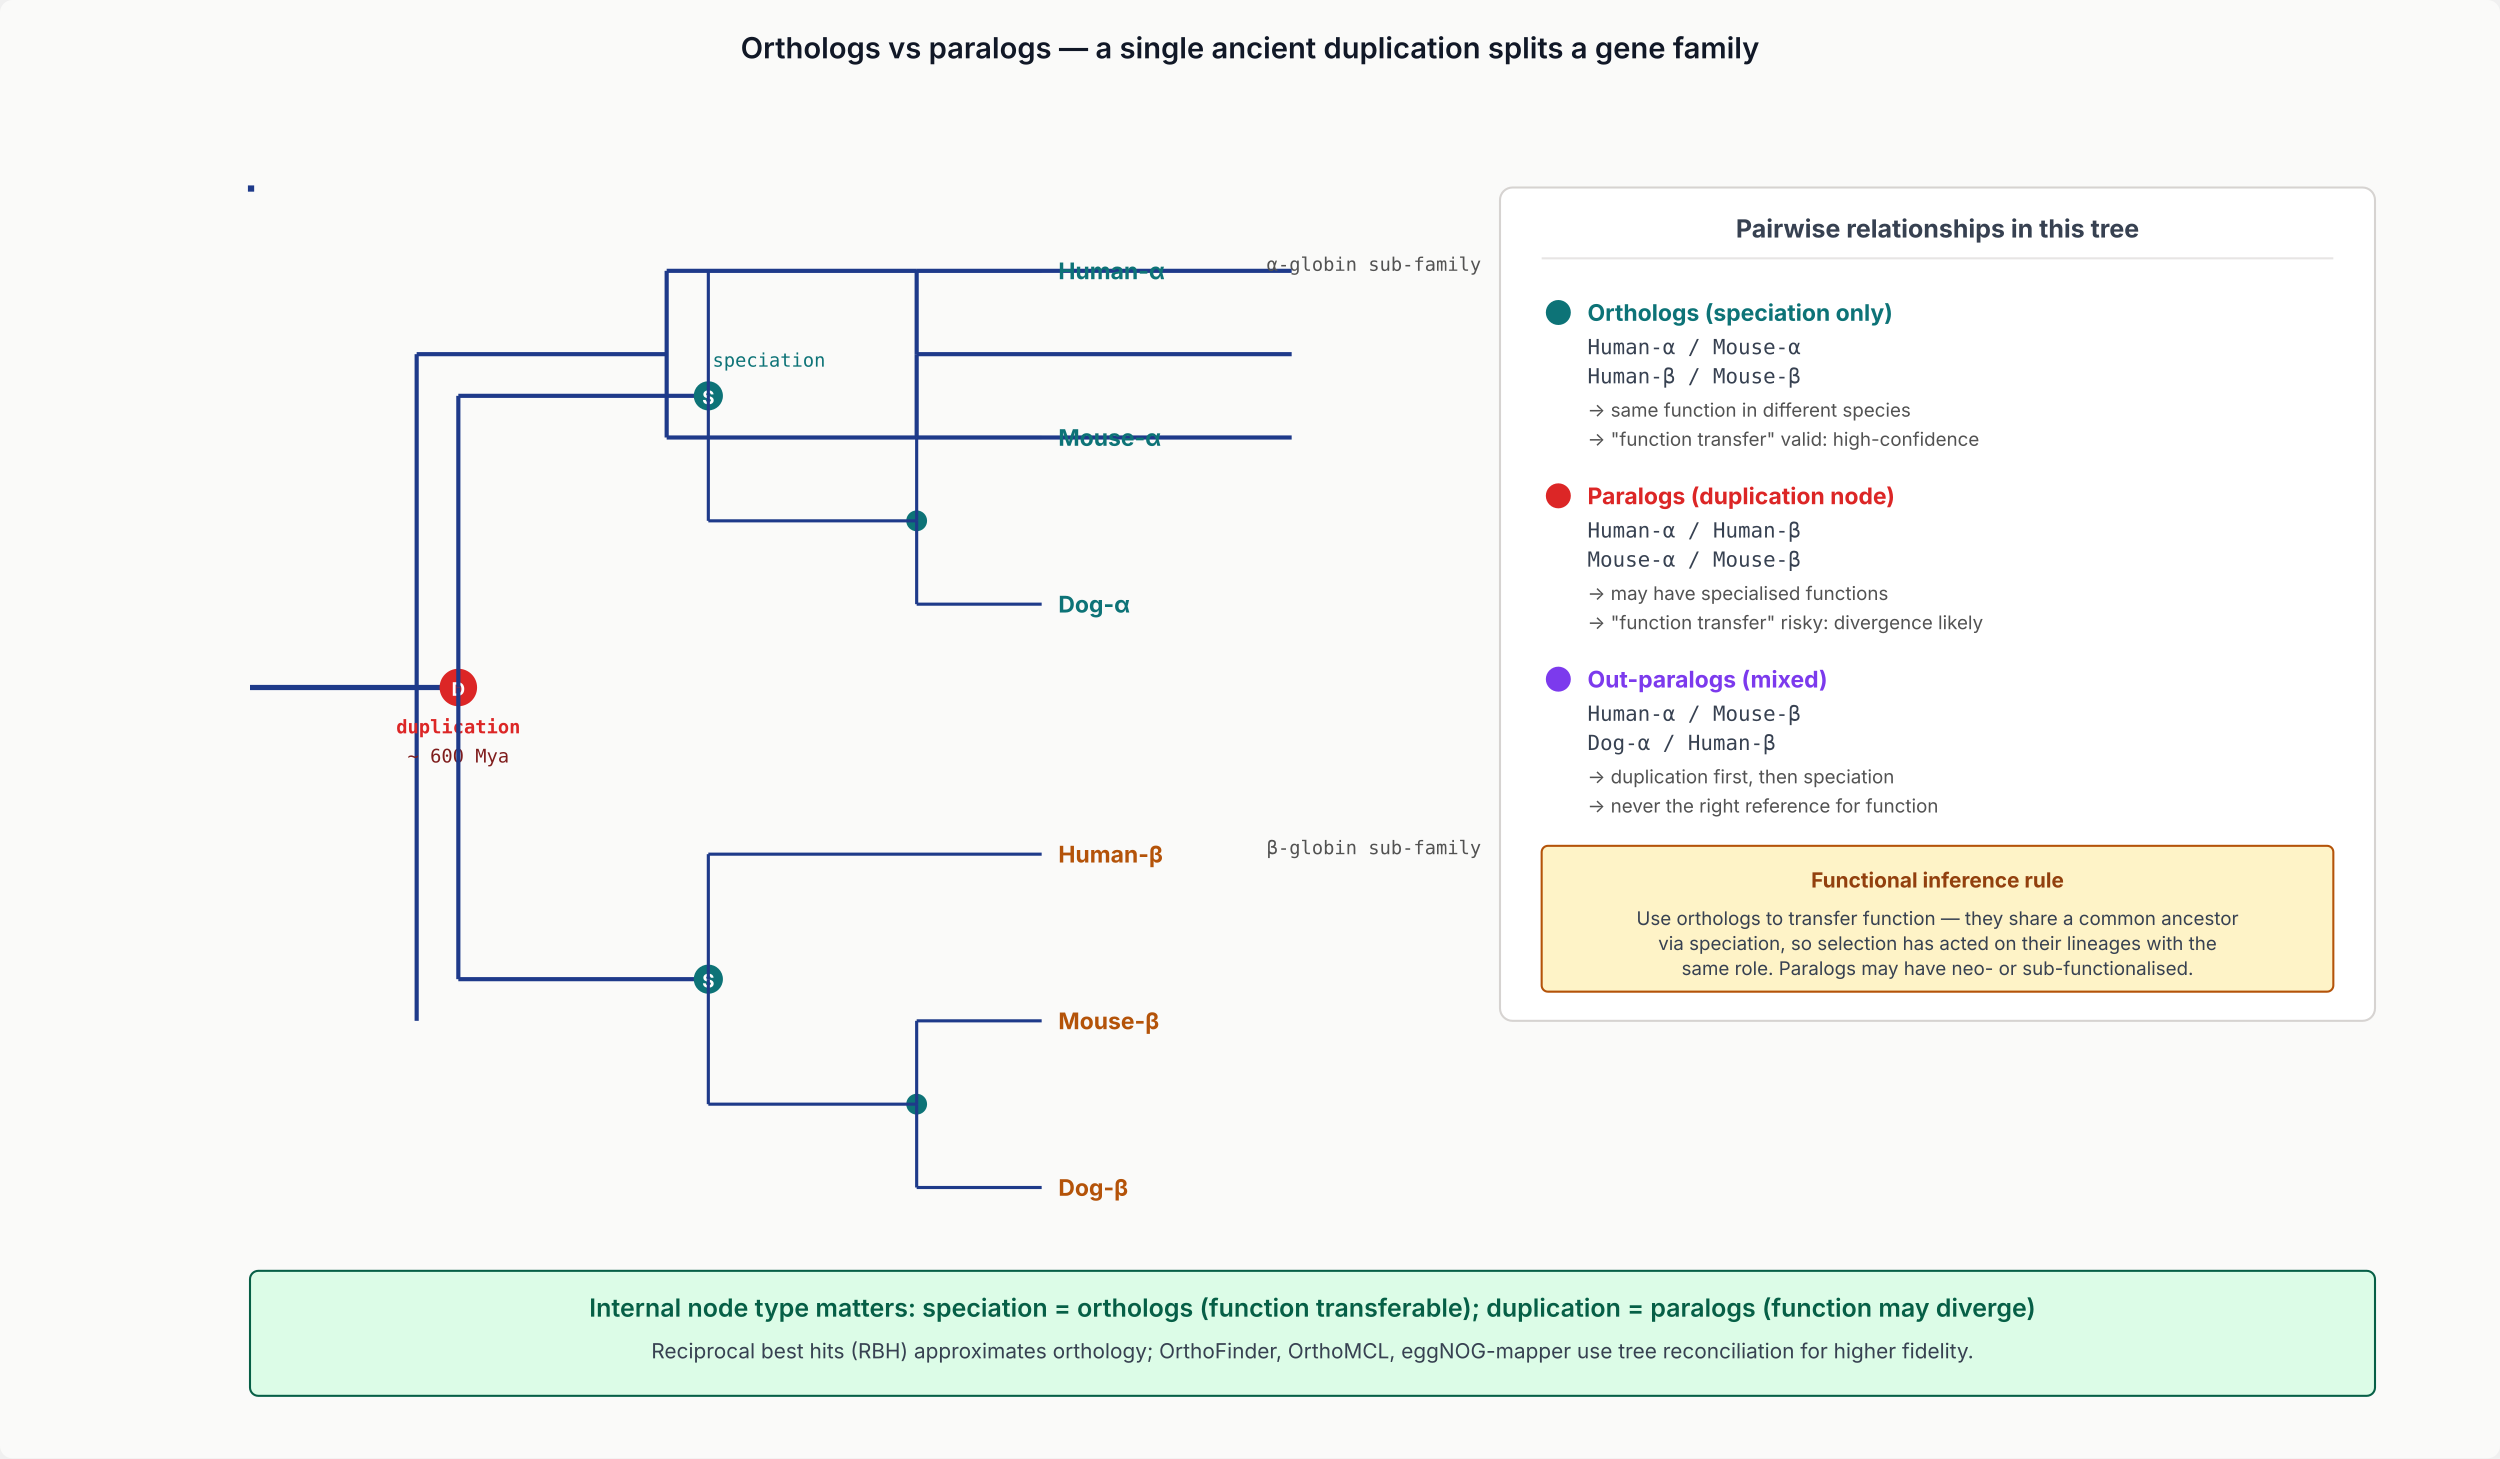
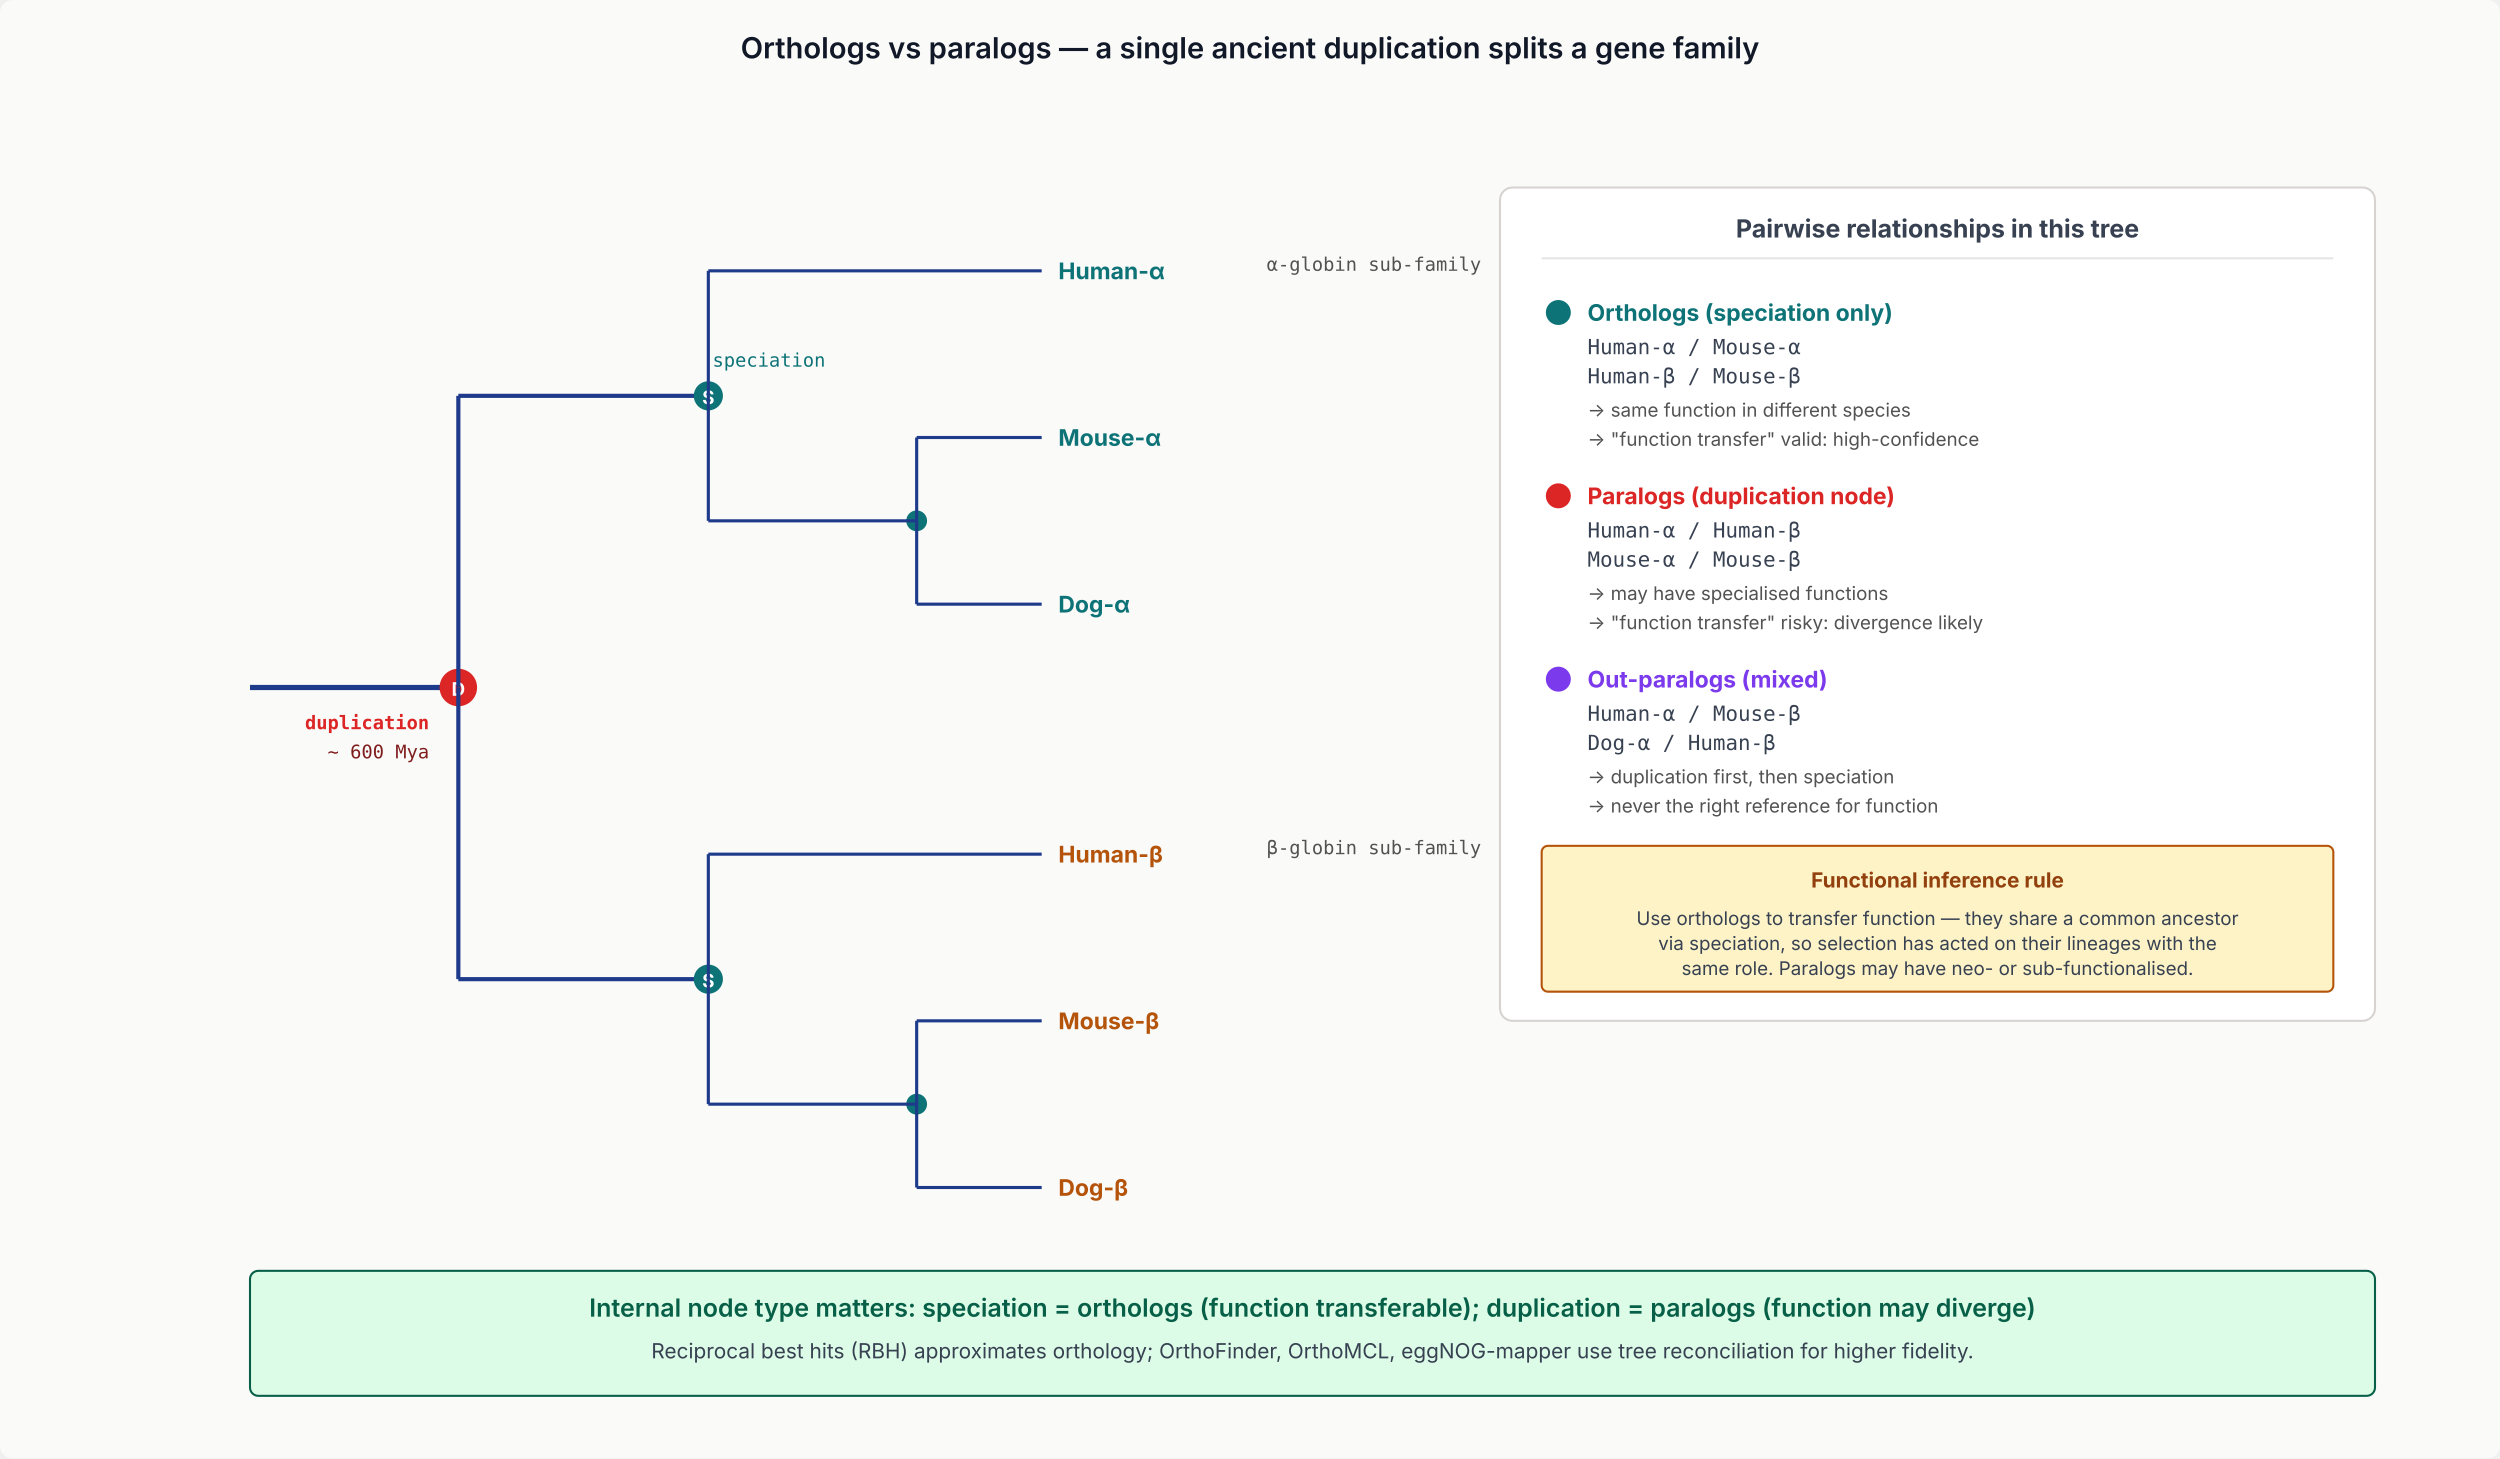
<svg xmlns="http://www.w3.org/2000/svg" viewBox="0 0 1200 700" width="1200" height="700" font-family="Inter, sans-serif">
  <defs>
    <style>text { font-family: Inter, sans-serif; } .mono { font-family: 'JetBrains Mono', monospace; }</style>
  </defs>
  <rect width="1200" height="700" fill="#fafaf9" rx="6" />
  <text x="600" y="28" text-anchor="middle" font-size="14" font-weight="600" fill="#111827">Orthologs vs paralogs — a single ancient duplication splits a gene family</text>
-   <g transform="translate(120,90)" stroke="#1e3a8a" stroke-width="2" fill="none">
-     <line x1="0" y1="240" x2="80" y2="240" />
-     <line x1="80" y1="80" x2="80" y2="400" />
-     <line x1="80" y1="80" x2="200" y2="80" />
-     <line x1="200" y1="40" x2="200" y2="120" />
-     <line x1="200" y1="40" x2="320" y2="40" />
-     <line x1="200" y1="120" x2="320" y2="120" />
-     <line x1="320" y1="80" x2="320" y2="40" />
-     <line x1="320" y1="80" x2="320" y2="120" />
-     <line x1="320" y1="40" x2="500" y2="40" />
-     <line x1="320" y1="80" x2="500" y2="80" />
-     <line x1="320" y1="120" x2="500" y2="120" />
-   </g>
-   <g transform="translate(120,90)" stroke="#1e3a8a" stroke-width="2" fill="none">
-     <rect x="0" y="0" width="1" height="1" fill="none" />
-   </g>
  <g transform="translate(120,90)">
    <line x1="0" y1="240" x2="100" y2="240" stroke="#1e3a8a" stroke-width="2.5" />
    <circle cx="100" cy="240" r="9" fill="#dc2626" />
    <text x="100" y="244" text-anchor="middle" font-size="9" font-weight="700" fill="#fff">D</text>
-     <text x="100" y="262" text-anchor="middle" font-size="9" font-weight="700" fill="#dc2626" class="mono">duplication</text>
-     <text x="100" y="276" text-anchor="middle" font-size="9" fill="#7f1d1d" class="mono">~ 600 Mya</text>
+     <text x="86" y="260" text-anchor="end" font-size="9" font-weight="700" fill="#dc2626" class="mono">duplication</text>
+     <text x="86" y="274" text-anchor="end" font-size="9" fill="#7f1d1d" class="mono">~ 600 Mya</text>
    <line x1="100" y1="240" x2="100" y2="100" stroke="#1e3a8a" stroke-width="2" />
    <line x1="100" y1="100" x2="220" y2="100" stroke="#1e3a8a" stroke-width="2" />
    <line x1="100" y1="240" x2="100" y2="380" stroke="#1e3a8a" stroke-width="2" />
    <line x1="100" y1="380" x2="220" y2="380" stroke="#1e3a8a" stroke-width="2" />
    <circle cx="220" cy="100" r="7" fill="#0d7377" />
    <text x="220" y="104" text-anchor="middle" font-size="9" font-weight="700" fill="#fff">S</text>
    <text x="222" y="86" font-size="9" fill="#0d7377" class="mono">speciation</text>
    <line x1="220" y1="100" x2="220" y2="40" stroke="#1e3a8a" stroke-width="1.5" />
    <line x1="220" y1="100" x2="220" y2="160" stroke="#1e3a8a" stroke-width="1.5" />
    <line x1="220" y1="40" x2="380" y2="40" stroke="#1e3a8a" stroke-width="1.5" />
    <circle cx="320" cy="160" r="5" fill="#0d7377" />
    <line x1="220" y1="160" x2="320" y2="160" stroke="#1e3a8a" stroke-width="1.5" />
    <line x1="320" y1="160" x2="320" y2="120" stroke="#1e3a8a" stroke-width="1.5" />
    <line x1="320" y1="160" x2="320" y2="200" stroke="#1e3a8a" stroke-width="1.5" />
    <line x1="320" y1="120" x2="380" y2="120" stroke="#1e3a8a" stroke-width="1.5" />
    <line x1="320" y1="200" x2="380" y2="200" stroke="#1e3a8a" stroke-width="1.5" />
    <circle cx="220" cy="380" r="7" fill="#0d7377" />
    <text x="220" y="384" text-anchor="middle" font-size="9" font-weight="700" fill="#fff">S</text>
    <line x1="220" y1="380" x2="220" y2="320" stroke="#1e3a8a" stroke-width="1.5" />
    <line x1="220" y1="380" x2="220" y2="440" stroke="#1e3a8a" stroke-width="1.5" />
    <line x1="220" y1="320" x2="380" y2="320" stroke="#1e3a8a" stroke-width="1.5" />
    <circle cx="320" cy="440" r="5" fill="#0d7377" />
    <line x1="220" y1="440" x2="320" y2="440" stroke="#1e3a8a" stroke-width="1.5" />
    <line x1="320" y1="440" x2="320" y2="400" stroke="#1e3a8a" stroke-width="1.5" />
    <line x1="320" y1="440" x2="320" y2="480" stroke="#1e3a8a" stroke-width="1.5" />
    <line x1="320" y1="400" x2="380" y2="400" stroke="#1e3a8a" stroke-width="1.5" />
    <line x1="320" y1="480" x2="380" y2="480" stroke="#1e3a8a" stroke-width="1.5" />
    <g font-size="11" font-weight="700" font-family="Inter, sans-serif">
      <text x="388" y="44" fill="#0d7377">Human-α</text>
      <text x="388" y="124" fill="#0d7377">Mouse-α</text>
      <text x="388" y="204" fill="#0d7377">Dog-α</text>
      <text x="388" y="324" fill="#b45309">Human-β</text>
      <text x="388" y="404" fill="#b45309">Mouse-β</text>
      <text x="388" y="484" fill="#b45309">Dog-β</text>
    </g>
    <text x="488" y="40" font-size="9" fill="#525252" class="mono">α-globin sub-family</text>
    <text x="488" y="320" font-size="9" fill="#525252" class="mono">β-globin sub-family</text>
  </g>
  <g transform="translate(720,90)">
    <rect width="420" height="400" fill="#fff" stroke="#d6d3d1" stroke-width="1" rx="6" />
    <text x="210" y="24" text-anchor="middle" font-size="12" font-weight="700" fill="#374151">Pairwise relationships in this tree</text>
    <line x1="20" y1="34" x2="400" y2="34" stroke="#e7e5e4" />
    <g transform="translate(20,52)">
      <circle cx="8" cy="8" r="6" fill="#0d7377" />
      <text x="22" y="12" font-size="11" font-weight="700" fill="#0d7377">Orthologs (speciation only)</text>
      <text x="22" y="28" font-size="10" class="mono" fill="#374151">Human-α / Mouse-α</text>
      <text x="22" y="42" font-size="10" class="mono" fill="#374151">Human-β / Mouse-β</text>
      <text x="22" y="58" font-size="9" fill="#525252">→ same function in different species</text>
      <text x="22" y="72" font-size="9" fill="#525252">→ "function transfer" valid: high-confidence</text>
    </g>
    <g transform="translate(20,140)">
      <circle cx="8" cy="8" r="6" fill="#dc2626" />
      <text x="22" y="12" font-size="11" font-weight="700" fill="#dc2626">Paralogs (duplication node)</text>
      <text x="22" y="28" font-size="10" class="mono" fill="#374151">Human-α / Human-β</text>
      <text x="22" y="42" font-size="10" class="mono" fill="#374151">Mouse-α / Mouse-β</text>
      <text x="22" y="58" font-size="9" fill="#525252">→ may have specialised functions</text>
      <text x="22" y="72" font-size="9" fill="#525252">→ "function transfer" risky: divergence likely</text>
    </g>
    <g transform="translate(20,228)">
      <circle cx="8" cy="8" r="6" fill="#7c3aed" />
      <text x="22" y="12" font-size="11" font-weight="700" fill="#7c3aed">Out-paralogs (mixed)</text>
      <text x="22" y="28" font-size="10" class="mono" fill="#374151">Human-α / Mouse-β</text>
      <text x="22" y="42" font-size="10" class="mono" fill="#374151">Dog-α / Human-β</text>
      <text x="22" y="58" font-size="9" fill="#525252">→ duplication first, then speciation</text>
      <text x="22" y="72" font-size="9" fill="#525252">→ never the right reference for function</text>
    </g>
    <g transform="translate(20,316)">
      <rect width="380" height="70" fill="#fef3c7" stroke="#b45309" rx="3" />
      <text x="190" y="20" text-anchor="middle" font-size="10" font-weight="700" fill="#92400e">Functional inference rule</text>
      <text x="190" y="38" text-anchor="middle" font-size="9" fill="#374151">Use orthologs to transfer function — they share a common ancestor</text>
      <text x="190" y="50" text-anchor="middle" font-size="9" fill="#374151">via speciation, so selection has acted on their lineages with the</text>
      <text x="190" y="62" text-anchor="middle" font-size="9" fill="#374151">same role. Paralogs may have neo- or sub-functionalised.</text>
    </g>
  </g>
  <g transform="translate(120,610)">
    <rect width="1020" height="60" fill="#dcfce7" stroke="#065f46" rx="4" />
    <text x="510" y="22" text-anchor="middle" font-size="12" font-weight="600" fill="#065f46">Internal node type matters: speciation = orthologs (function transferable); duplication = paralogs (function may diverge)</text>
    <text x="510" y="42" text-anchor="middle" font-size="10" fill="#374151">Reciprocal best hits (RBH) approximates orthology; OrthoFinder, OrthoMCL, eggNOG-mapper use tree reconciliation for higher fidelity.</text>
  </g>
</svg>
